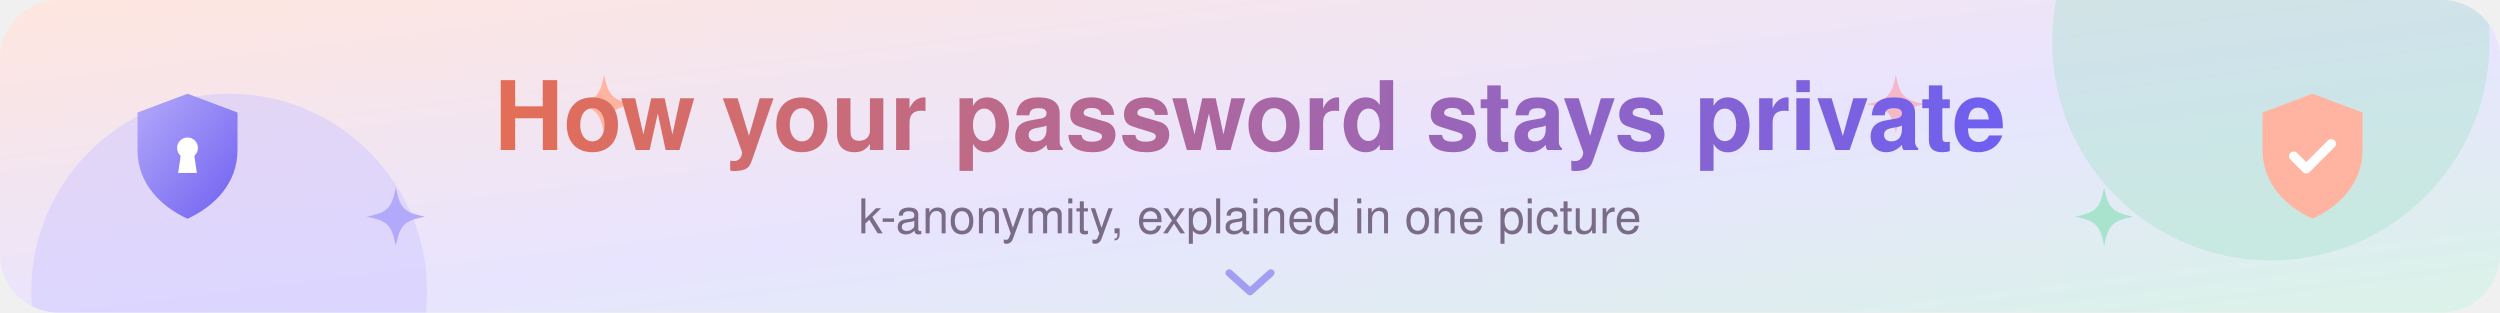
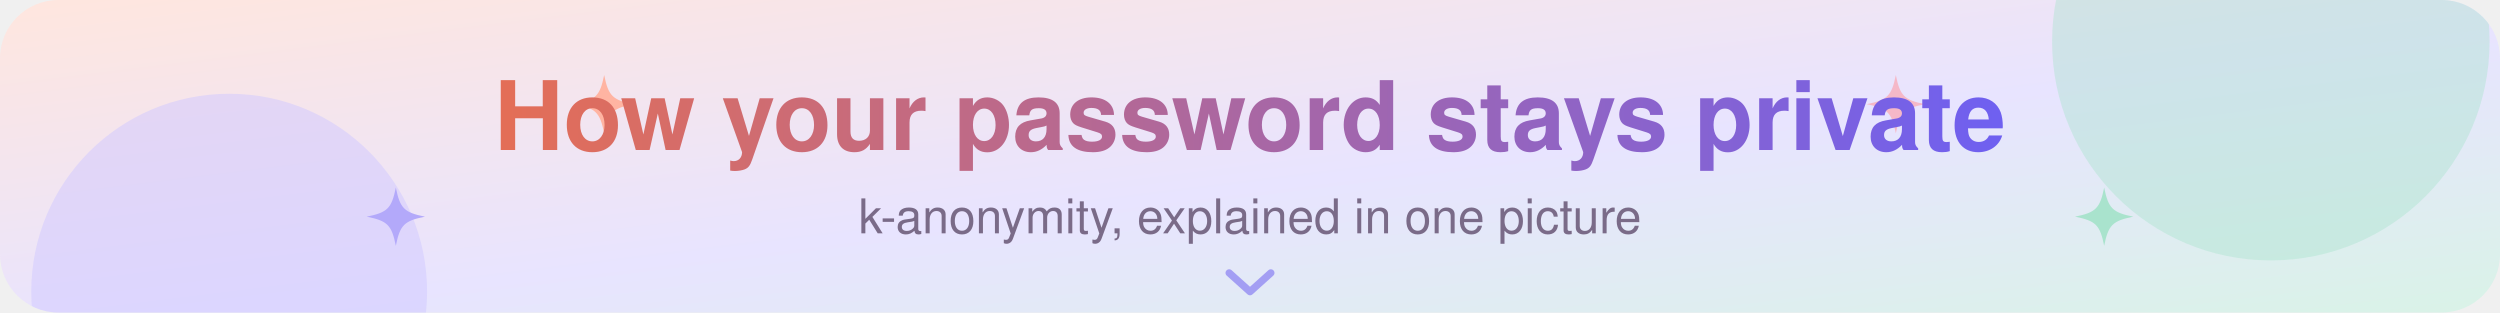
<svg xmlns="http://www.w3.org/2000/svg" viewBox="0 0 1200 150" width="1200" height="150" role="img" aria-label="How your password stays private">
  <defs>
    <linearGradient id="bg" x1="0" y1="0" x2="1" y2="1">
      <stop offset="0" stop-color="#FFE6DE" />
      <stop offset=".55" stop-color="#E8E4FF" />
      <stop offset="1" stop-color="#D9F3E7" />
    </linearGradient>
    <linearGradient id="t" x1="0" y1="0" x2="1" y2="0">
      <stop offset="0" stop-color="#E36E57" />
      <stop offset="1" stop-color="#6F60F0" />
    </linearGradient>
-     <linearGradient id="sg" x1="0" y1="0" x2="1" y2="1">
-       <stop offset="0" stop-color="#B3A9FA" />
-       <stop offset="1" stop-color="#6F60F0" />
-     </linearGradient>
-     <linearGradient id="sc" x1="0" x2="1">
-       <stop offset="0" stop-color="#fff" stop-opacity="0" />
-       <stop offset=".5" stop-color="#A9E3CD" stop-opacity=".9" />
-       <stop offset="1" stop-color="#fff" stop-opacity="0" />
-     </linearGradient>
-     <path id="s" d="M0-14C2-4 4-2 14 0 4 2 2 4 0 14-2 4-4 2-14 0-4-2-2-4 0-14Z" />
-     <path id="sh" d="M0-30 24-21V-3C24 13 13 24 0 30-13 24-24 13-24-3V-21Z" />
    <clipPath id="c">
      <rect width="1200" height="150" rx="28" />
    </clipPath>
+     <path id="s" d="M0-14C2-4 4-2 14 0 4 2 2 4 0 14-2 4-4 2-14 0-4-2-2-4 0-14Z" />
  </defs>
  <style>
.blob{animation:drift 11s ease-in-out infinite alternate}.b2{animation-duration:14s;animation-direction:alternate-reverse}.b3{animation-duration:17s}
- .bob{animation:bob 3.4s ease-in-out infinite}.d1{animation-delay:-.9s}.d2{animation-delay:-1.8s}.d3{animation-delay:-2.6s}
+ .bob{animation:bob 3.4s ease-in-out infinite}.d1{animation-delay:-.9s}.d2{animation-delay:-1.8s}
.tw{animation:tw 3.2s ease-in-out infinite}.t2{animation-delay:-1s}.t3{animation-delay:-2s}
- .scan{animation:scan 3.6s ease-in-out infinite}
- .dot{animation:dot 3.6s ease-in-out infinite;opacity:0}
- .blink{animation:blink 1s steps(1) infinite}
- .spin{transform-box:fill-box;transform-origin:center;animation:spin 14s linear infinite}
- .pulse{transform-box:fill-box;transform-origin:center;animation:pulse 2.4s ease-in-out infinite}
- .flow{stroke-dasharray:6 10;animation:flow 1.6s linear infinite}
+ .rise{animation:rise .9s ease-out both}.r2{animation-delay:.2s}
+ .ring{stroke-dasharray:0 400;animation:fill 2.4s ease-out forwards}
@keyframes drift{to{transform:translate(40px,-20px) scale(1.12)}}
@keyframes bob{0%,100%{transform:translateY(0)}50%{transform:translateY(-10px)}}
@keyframes tw{0%,100%{opacity:.35}50%{opacity:1}}
- @keyframes scan{0%{transform:translateX(0)}50%{transform:translateX(330px)}100%{transform:translateX(0)}}
- @keyframes dot{0%,8%{opacity:0}14%,80%{opacity:1}92%,100%{opacity:0}}
- @keyframes blink{50%{opacity:0}}
- @keyframes spin{to{transform:rotate(360deg)}}
- @keyframes pulse{0%,100%{transform:scale(1)}50%{transform:scale(1.08)}}
- @keyframes flow{to{stroke-dashoffset:-32}}
- @media (prefers-reduced-motion:reduce){*{animation:none!important}.dot{opacity:1}}
+ @keyframes rise{from{opacity:0;transform:translateY(16px)}}
+ @keyframes fill{to{stroke-dasharray:250 400}}
+ @media (prefers-reduced-motion:reduce){*{animation:none!important}.ring{stroke-dasharray:250 400}}
</style>
  <g clip-path="url(#c)">
    <rect width="1200" height="150" fill="url(#bg)" />
    <circle class="blob" cx="110" cy="140" r="95" fill="#CFC8FF" opacity=".5" />
    <circle class="blob b2" cx="1090" cy="20" r="105" fill="#A9E3CD" opacity=".42" />
    <use class="tw" href="#s" x="290" y="50" fill="#FFB4A2" />
    <use class="tw t2" href="#s" x="190" y="104" fill="#B3A9FA" />
    <use class="tw t3" href="#s" x="910" y="50" fill="#F5B8C8" />
    <use class="tw" href="#s" x="1010" y="104" fill="#A9E3CD" />
-     <g transform="translate(90 75.0)">
-       <g class="bob d1">
-         <use href="#sh" fill="url(#sg)" />
-         <circle cy="-4" r="5" fill="#fff" />
-         <path d="M-3-2h6l1.5 10h-9Z" fill="#fff" />
-       </g>
-     </g>
-     <g transform="translate(1110 75.0)">
-       <g class="bob d3">
-         <use href="#sh" fill="#FFB4A2" />
-         <path d="M-9 0l6 6 12-12" fill="none" stroke="#fff" stroke-width="4.5" stroke-linecap="round" stroke-linejoin="round" />
-       </g>
-     </g>
    <g font-family="-apple-system,BlinkMacSystemFont,'Segoe UI',Helvetica,Arial,sans-serif" text-anchor="middle">
      <text x="600" y="72" font-size="46" font-weight="800" fill="url(#t)">How your password stays private</text>
      <text x="600" y="112" font-size="23" fill="#7A6B88">k-anonymity, explained in one picture</text>
    </g>
    <g transform="translate(600 136)">
      <g class="bob">
        <path d="M-10-5l10 9 10-9" fill="none" stroke="#6F60F0" stroke-opacity=".55" stroke-width="3.5" stroke-linecap="round" stroke-linejoin="round" />
      </g>
    </g>
  </g>
</svg>
